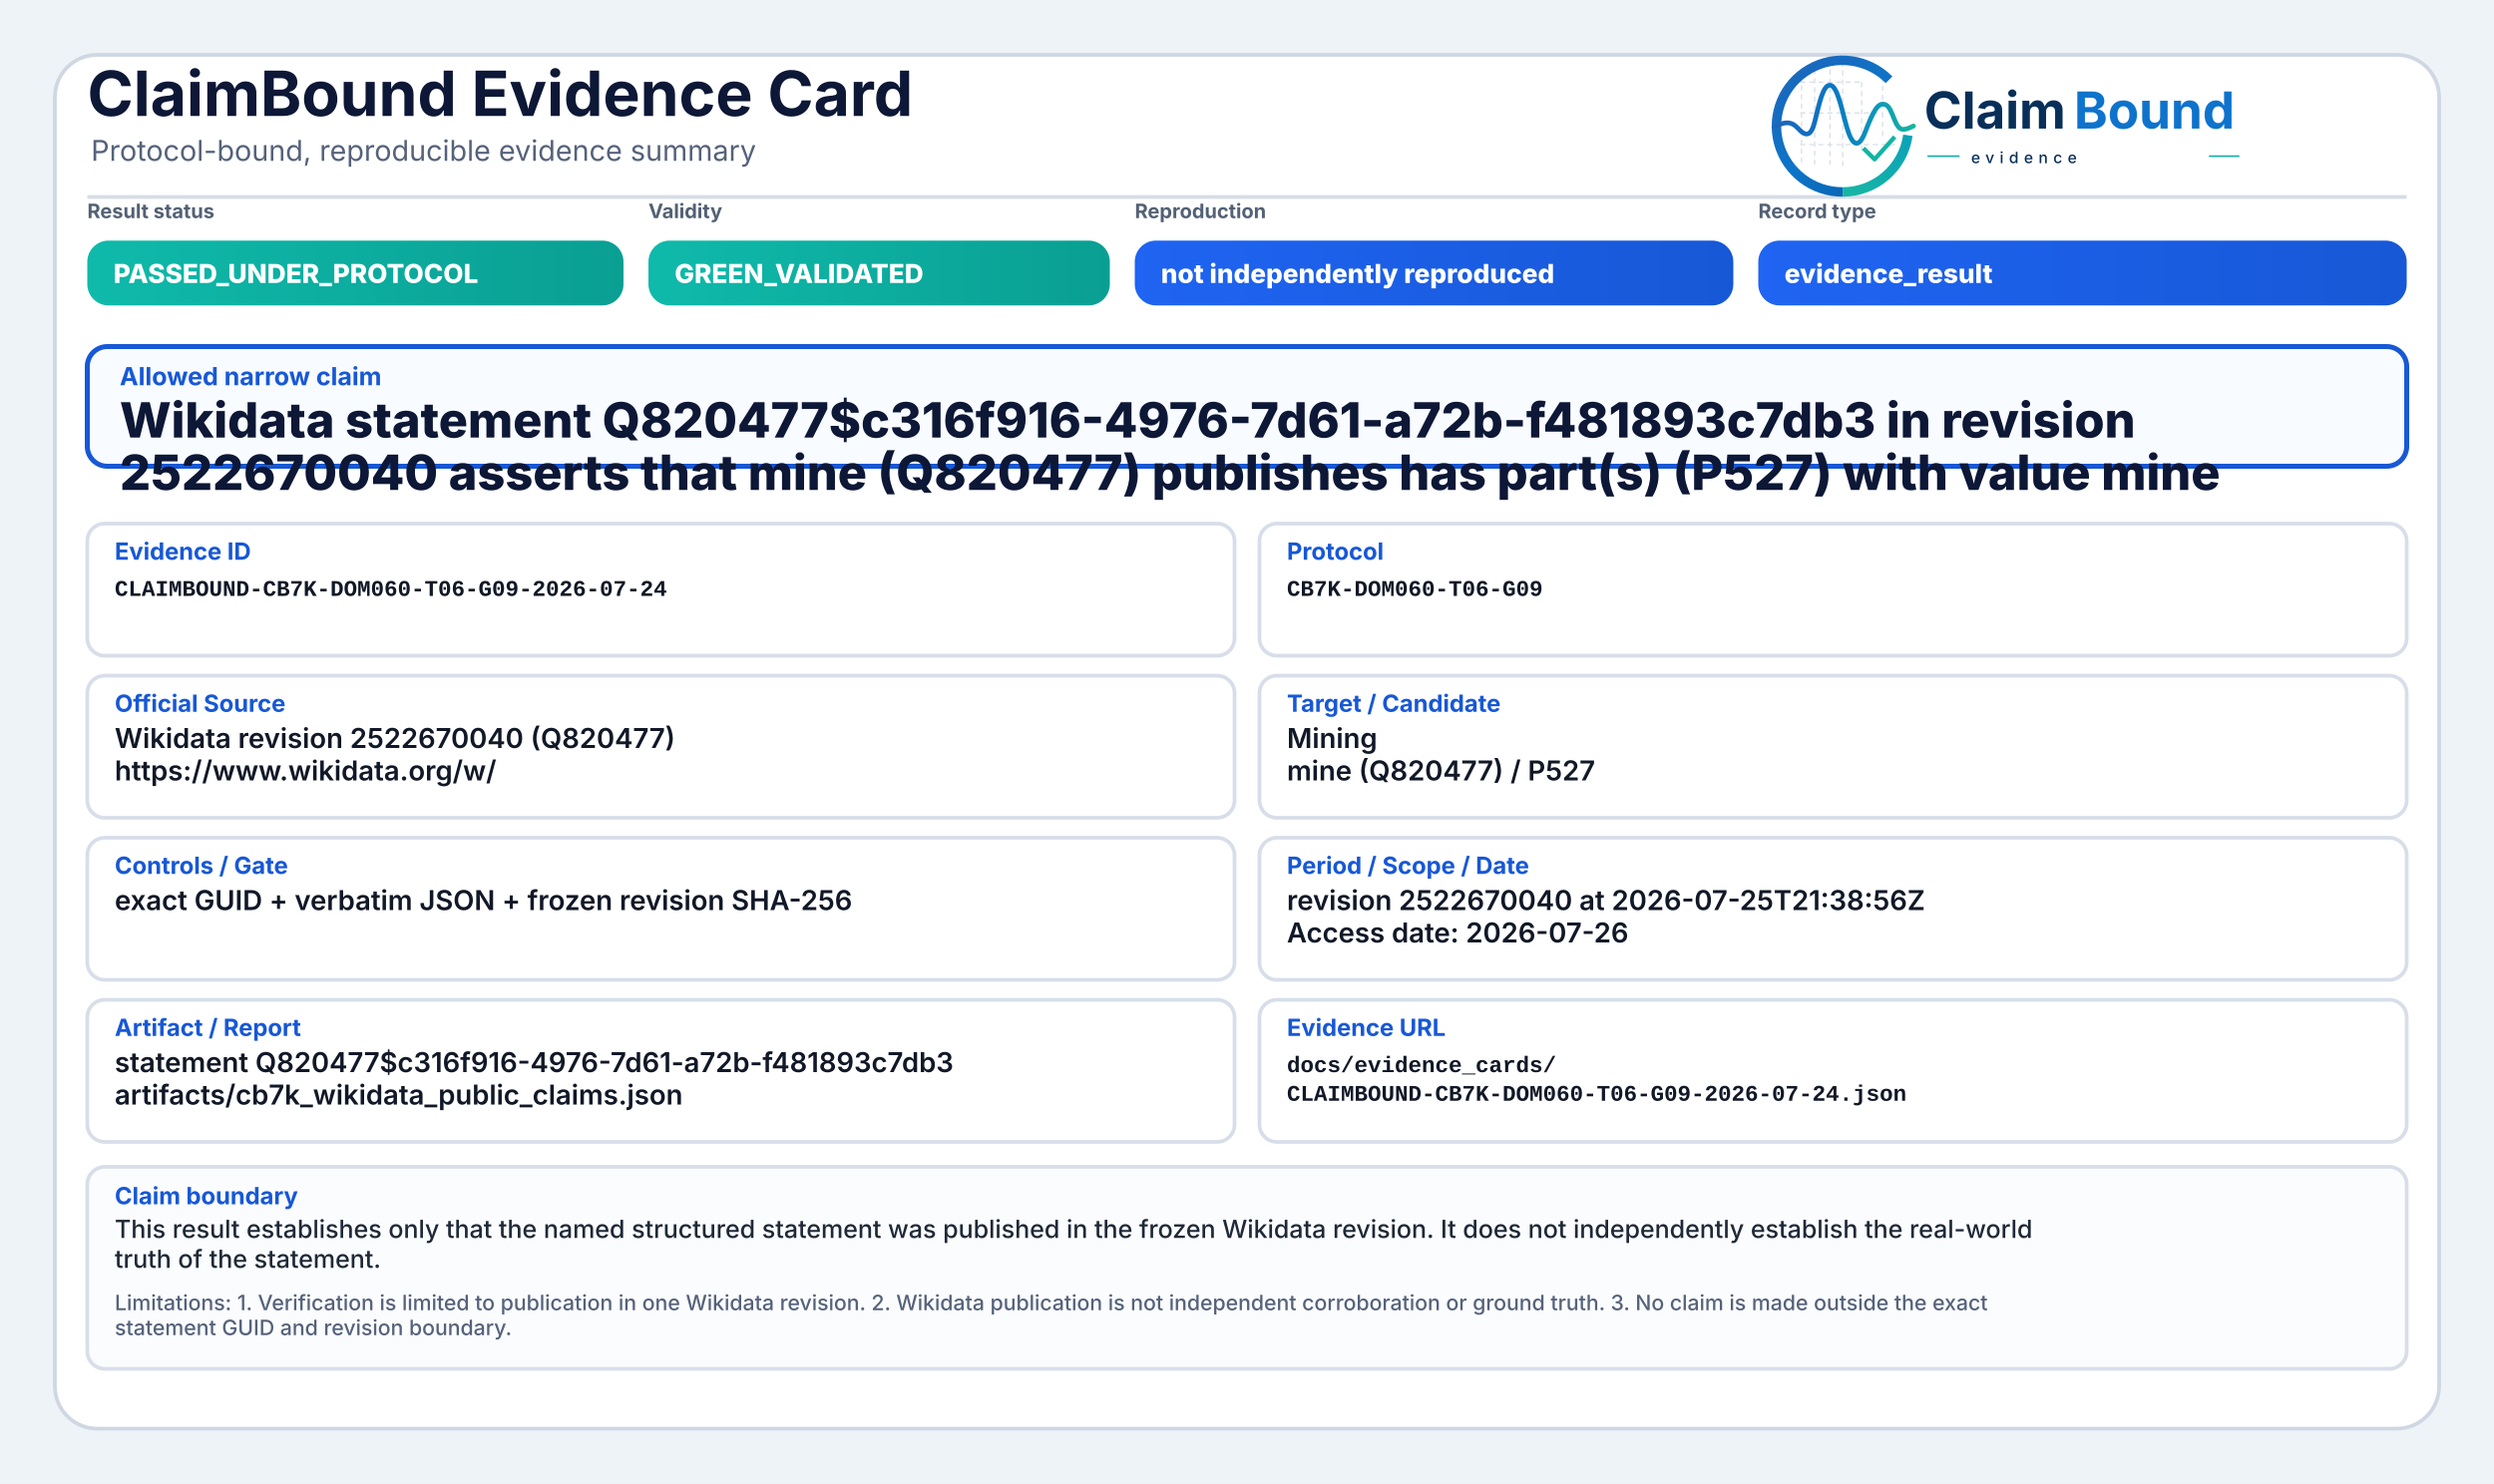
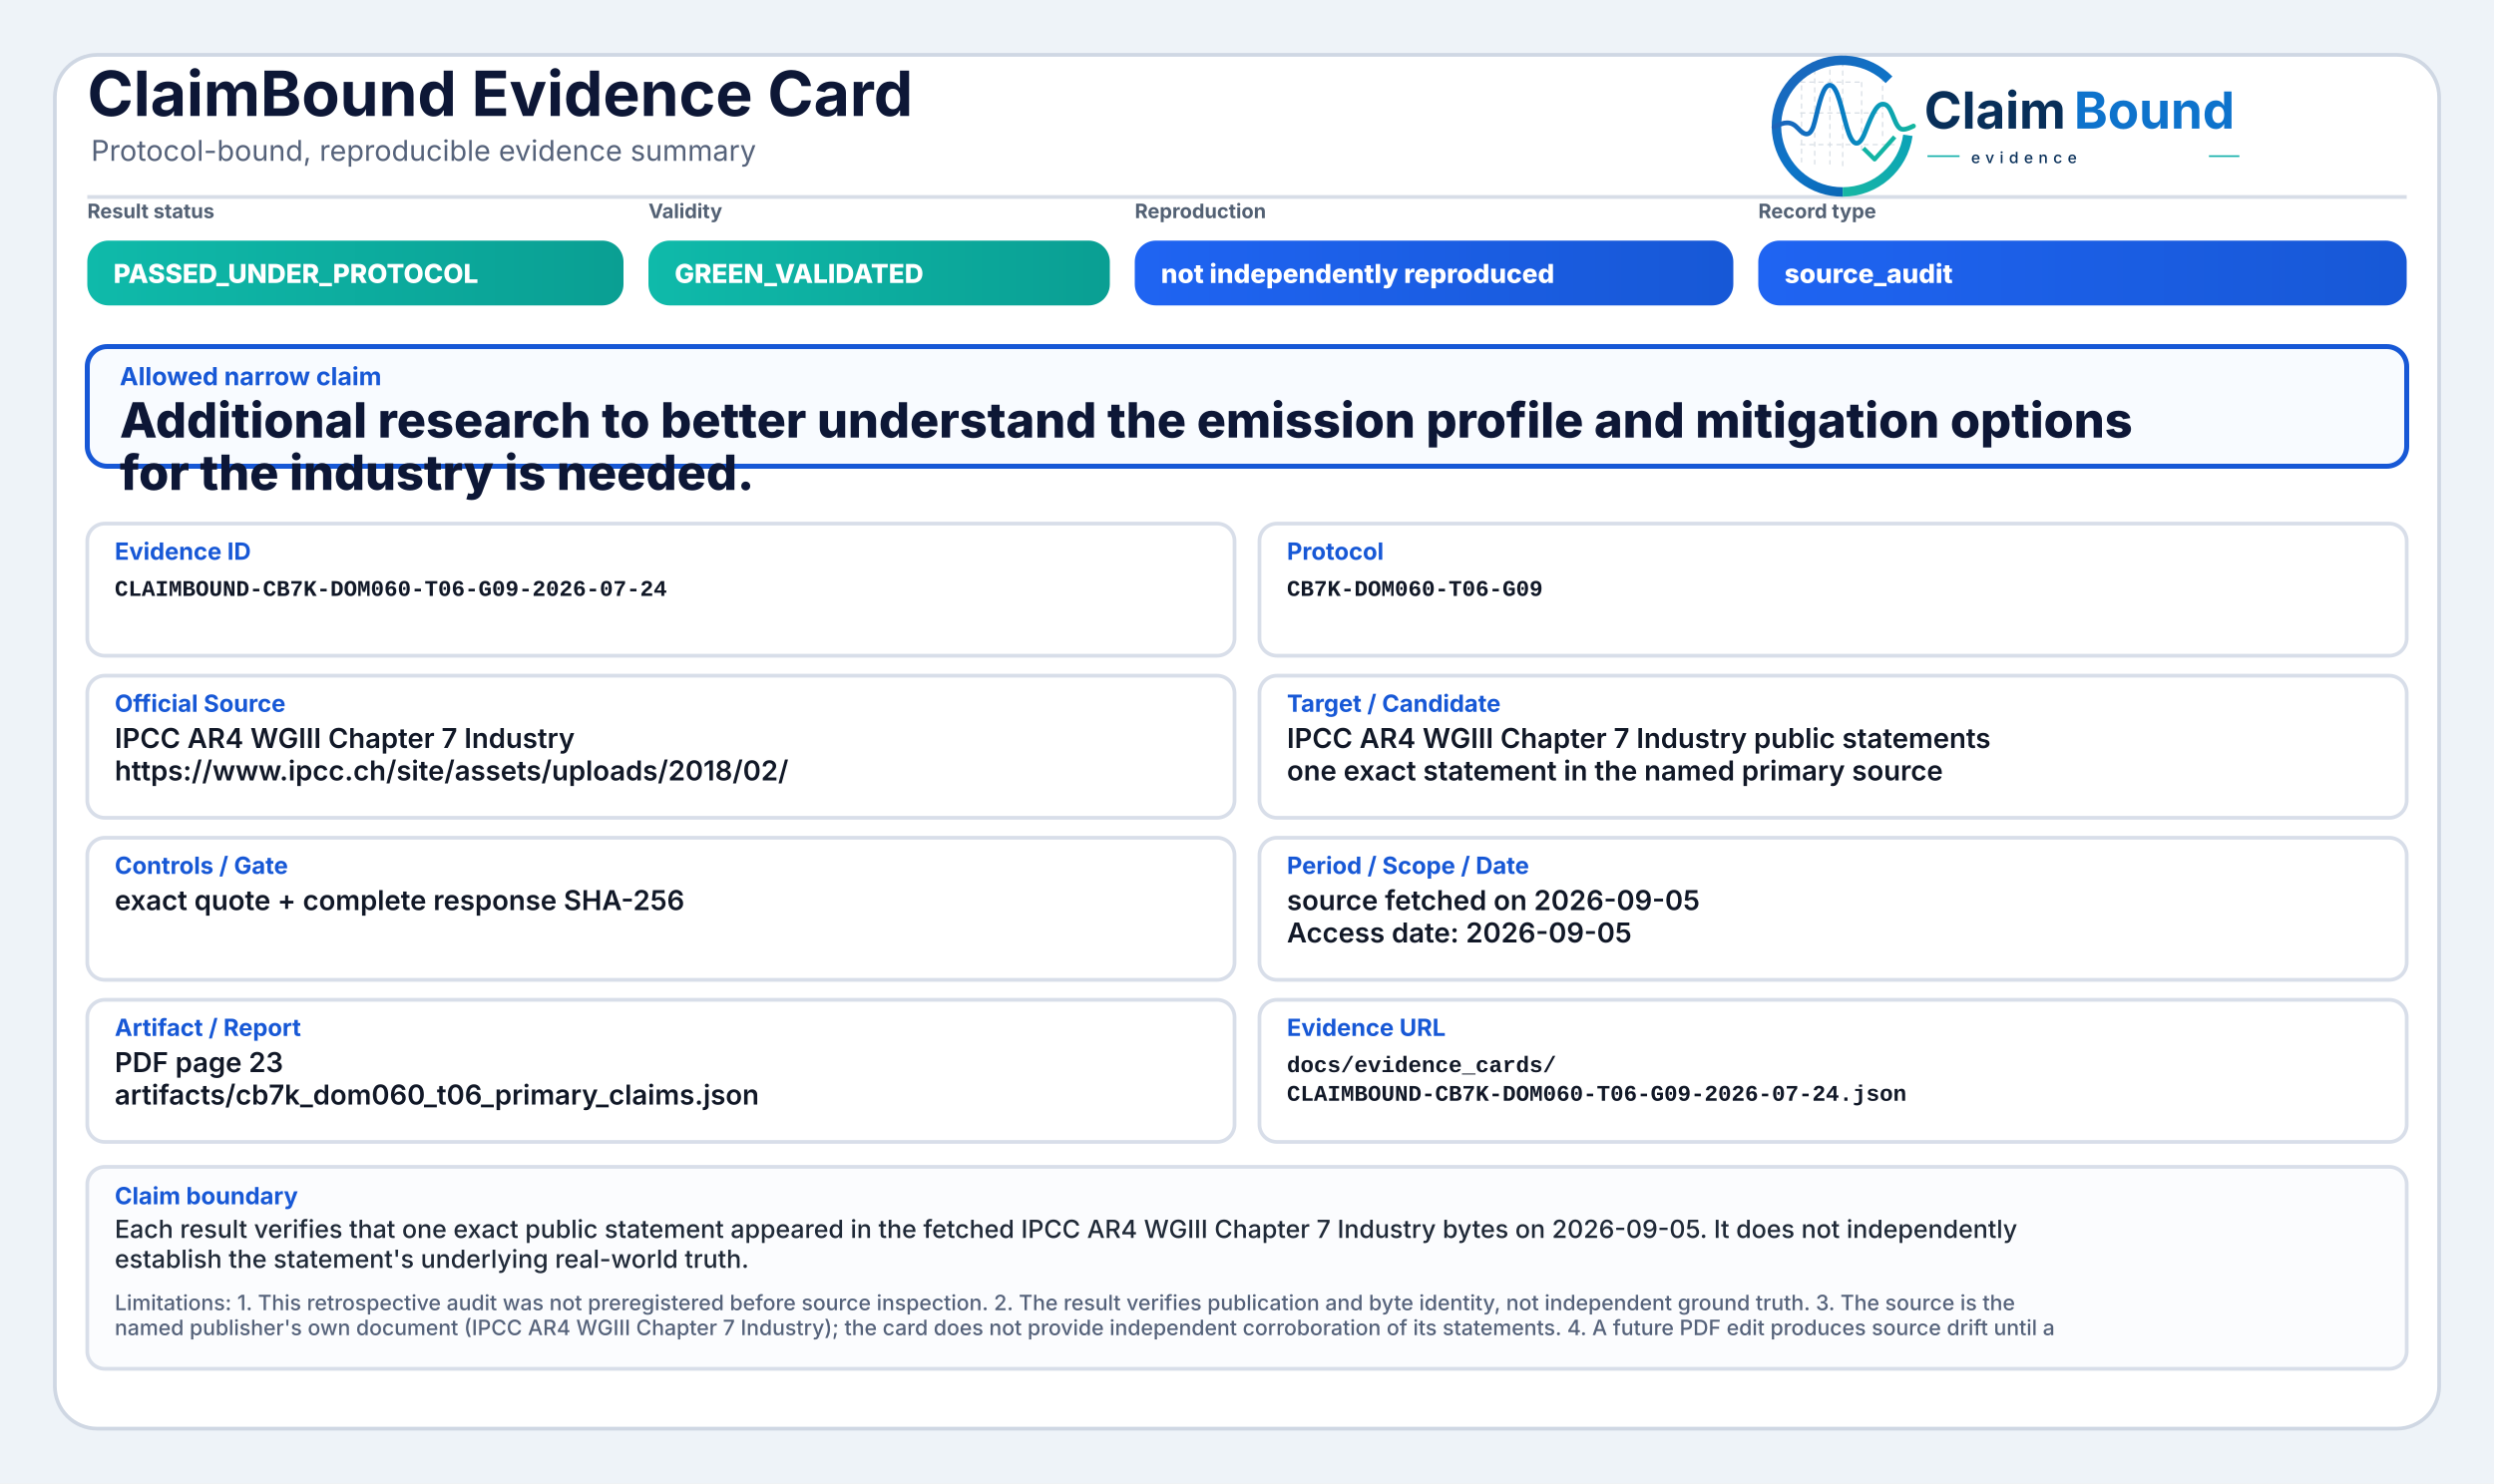
<svg xmlns="http://www.w3.org/2000/svg" width="2000" height="1190" viewBox="0 0 2000 1190" role="img" aria-label="ClaimBound Evidence Card">
  <defs>
    <linearGradient id="greenGrad" x1="0" y1="0" x2="1" y2="0">
      <stop offset="0%" stop-color="#0fbaaa" />
      <stop offset="100%" stop-color="#0a9f93" />
    </linearGradient>
    <linearGradient id="yellowGrad" x1="0" y1="0" x2="1" y2="0">
      <stop offset="0%" stop-color="#fbbf24" />
      <stop offset="100%" stop-color="#d97706" />
    </linearGradient>
    <linearGradient id="amberGrad" x1="0" y1="0" x2="1" y2="0">
      <stop offset="0%" stop-color="#f97316" />
      <stop offset="100%" stop-color="#c2410c" />
    </linearGradient>
    <linearGradient id="redGrad" x1="0" y1="0" x2="1" y2="0">
      <stop offset="0%" stop-color="#ef4444" />
      <stop offset="100%" stop-color="#b91c1c" />
    </linearGradient>
    <linearGradient id="grayGrad" x1="0" y1="0" x2="1" y2="0">
      <stop offset="0%" stop-color="#64748b" />
      <stop offset="100%" stop-color="#475569" />
    </linearGradient>
    <linearGradient id="blueGrad" x1="0" y1="0" x2="1" y2="0">
      <stop offset="0%" stop-color="#1f64f2" />
      <stop offset="100%" stop-color="#1758d6" />
    </linearGradient>
    <linearGradient id="logoRingBlue" x1="73" y1="453" x2="348" y2="793" gradientUnits="userSpaceOnUse">
      <stop offset="0" stop-color="#1E64BA" />
      <stop offset="0.55" stop-color="#0C75C8" />
      <stop offset="1" stop-color="#0A5FAB" />
    </linearGradient>
    <linearGradient id="logoRingTeal" x1="221" y1="792" x2="403" y2="594" gradientUnits="userSpaceOnUse">
      <stop offset="0" stop-color="#18B7A3" />
      <stop offset="1" stop-color="#089EBC" />
    </linearGradient>
    <linearGradient id="logoSignalGradient" x1="61" y1="628" x2="404" y2="628" gradientUnits="userSpaceOnUse">
      <stop offset="0" stop-color="#1E64BA" />
      <stop offset="0.43" stop-color="#0877C4" />
      <stop offset="0.72" stop-color="#0A97BB" />
      <stop offset="1" stop-color="#14B69E" />
    </linearGradient>
  </defs>
  <rect x="0" y="0" width="2000" height="1190" fill="#eef3f8" />
  <rect x="44" y="44" width="1912" height="1102" rx="34" fill="#ffffff" stroke="#cfd7e3" stroke-width="3" />
  <path d="M70 158 H1930" stroke="#d7dde7" stroke-width="3" />
  <text x="70" y="93" font-family="Inter, Segoe UI, Arial, sans-serif" font-size="50" font-weight="750" fill="#0d1736">ClaimBound Evidence Card</text>
  <text x="73" y="129" font-family="Inter, Segoe UI, Arial, sans-serif" font-size="23" font-weight="400" fill="#55627a">Protocol-bound, reproducible evidence summary</text>
  <g aria-label="ClaimBound evidence logo" transform="translate(1415,52) scale(0.33) translate(-40,-478)">
    <g stroke-linecap="butt" stroke-linejoin="round">
      <g stroke="#CBD3DC" stroke-width="3.2" stroke-linecap="round" stroke-dasharray="10 12" opacity="0.72">
        <path d="M130 507V714" />
        <path d="M162 490V719" />
        <path d="M199 491V719" />
        <path d="M230 471V726" />
        <path d="M276 521V690" />
        <path d="M327 508V650" />
        <path d="M128 520H277" />
        <path d="M128 595H327" />
        <path d="M128 672H355" />
      </g>
      <path d="M342.6 514.3A160 160 0 1 0 230 787" fill="none" stroke="url(#logoRingBlue)" stroke-width="23" />
      <path d="M230 787A160 160 0 0 0 388.4 649.3" fill="none" stroke="url(#logoRingTeal)" stroke-width="23" />
      <path d="M63 629.5C87 616.4 104.3 613.6 121.2 632.2C140.7 653.8 153.4 651.6 162.1 616.2C173.8 568.5 182.5 527.5 198.9 527.5C217.5 527.5 228.4 590.6 240.3 630.8C253.4 675.4 268.6 682.8 284.6 641.5C303.5 592.9 315.2 567.6 333.7 574.7C352.6 582 355.7 635.1 376.6 634.9C386.2 634.8 394 630.4 402 626.8" fill="none" stroke="url(#logoSignalGradient)" stroke-width="11.5" stroke-linecap="round" />
      <path d="M284 684.5L307.5 707.7L353 657" fill="none" stroke="#12B4A4" stroke-width="10.5" stroke-linecap="square" />
    </g>
    <text x="428" y="633" font-family="Inter, Segoe UI, Arial, sans-serif" font-size="124" font-weight="750" fill="#082F59" text-rendering="geometricPrecision">Claim</text>
    <text x="792" y="633" font-family="Inter, Segoe UI, Arial, sans-serif" font-size="124" font-weight="750" fill="#0E73CC" text-rendering="geometricPrecision">Bound</text>
    <line x1="436" y1="700" x2="514" y2="700" stroke="#11AFA9" stroke-width="4" />
    <text x="542" y="717" font-family="Inter, Segoe UI, Arial, sans-serif" font-size="38" font-weight="500" letter-spacing="13" fill="#082F59">evidence</text>
    <line x1="1120" y1="700" x2="1194" y2="700" stroke="#11AFA9" stroke-width="4" />
  </g>
  <text x="70" y="175" font-family="Inter, Segoe UI, Arial, sans-serif" font-size="16" font-weight="650" fill="#536174">Result status</text>
  <rect x="70" y="193" width="430" height="52" rx="17" fill="url(#greenGrad)" />
  <text x="91" y="227" font-family="Inter, Segoe UI, Arial, sans-serif" font-size="21" font-weight="800" fill="#ffffff">PASSED_UNDER_PROTOCOL</text>
  <text x="520" y="175" font-family="Inter, Segoe UI, Arial, sans-serif" font-size="16" font-weight="650" fill="#536174">Validity</text>
  <rect x="520" y="193" width="370" height="52" rx="17" fill="url(#greenGrad)" />
  <text x="541" y="227" font-family="Inter, Segoe UI, Arial, sans-serif" font-size="21" font-weight="800" fill="#ffffff">GREEN_VALIDATED</text>
  <text x="910" y="175" font-family="Inter, Segoe UI, Arial, sans-serif" font-size="16" font-weight="650" fill="#536174">Reproduction</text>
  <rect x="910" y="193" width="480" height="52" rx="17" fill="url(#blueGrad)" />
  <text x="931" y="227" font-family="Inter, Segoe UI, Arial, sans-serif" font-size="21" font-weight="800" fill="#ffffff">not independently reproduced</text>
  <text x="1410" y="175" font-family="Inter, Segoe UI, Arial, sans-serif" font-size="16" font-weight="650" fill="#536174">Record type</text>
  <rect x="1410" y="193" width="520" height="52" rx="17" fill="url(#blueGrad)" />
-   <text x="1431" y="227" font-family="Inter, Segoe UI, Arial, sans-serif" font-size="21" font-weight="800" fill="#ffffff">evidence_result</text>
+   <text x="1431" y="227" font-family="Inter, Segoe UI, Arial, sans-serif" font-size="21" font-weight="800" fill="#ffffff">source_audit</text>
  <rect x="70" y="278" width="1860" height="96" rx="16" fill="#f8fbff" stroke="#1758d6" stroke-width="4" />
  <text x="96" y="309" font-family="Inter, Segoe UI, Arial, sans-serif" font-size="20" font-weight="750" fill="#1758d6">Allowed narrow claim</text>
-   <text x="96" y="351" font-family="Inter, Segoe UI, Arial, sans-serif" font-size="39" font-weight="800" fill="#0d1736">Wikidata statement Q820477$c316f916-4976-7d61-a72b-f481893c7db3 in revision</text>
-   <text x="96" y="393" font-family="Inter, Segoe UI, Arial, sans-serif" font-size="39" font-weight="800" fill="#0d1736">2522670040 asserts that mine (Q820477) publishes has part(s) (P527) with value mine</text>
+   <text x="96" y="351" font-family="Inter, Segoe UI, Arial, sans-serif" font-size="39" font-weight="800" fill="#0d1736">Additional research to better understand the emission profile and mitigation options</text>
+   <text x="96" y="393" font-family="Inter, Segoe UI, Arial, sans-serif" font-size="39" font-weight="800" fill="#0d1736">for the industry is needed.</text>
  <rect x="70" y="420" width="920" height="106" rx="14" fill="#ffffff" stroke="#d8dee9" stroke-width="3" />
  <text x="92" y="449" font-family="Inter, Segoe UI, Arial, sans-serif" font-size="19" font-weight="750" fill="#1758d6">Evidence ID</text>
  <text x="92" y="478" font-family="SFMono-Regular, Consolas, Liberation Mono, monospace" font-size="18" font-weight="600" fill="#111827">CLAIMBOUND-CB7K-DOM060-T06-G09-2026-07-24</text>
  <rect x="1010" y="420" width="920" height="106" rx="14" fill="#ffffff" stroke="#d8dee9" stroke-width="3" />
  <text x="1032" y="449" font-family="Inter, Segoe UI, Arial, sans-serif" font-size="19" font-weight="750" fill="#1758d6">Protocol</text>
  <text x="1032" y="478" font-family="SFMono-Regular, Consolas, Liberation Mono, monospace" font-size="18" font-weight="600" fill="#111827">CB7K-DOM060-T06-G09</text>
  <rect x="70" y="542" width="920" height="114" rx="14" fill="#ffffff" stroke="#d8dee9" stroke-width="3" />
  <text x="92" y="571" font-family="Inter, Segoe UI, Arial, sans-serif" font-size="19" font-weight="750" fill="#1758d6">Official Source</text>
-   <text x="92" y="600" font-family="Inter, Segoe UI, Arial, sans-serif" font-size="22" font-weight="600" fill="#111827">Wikidata revision 2522670040 (Q820477)</text>
-   <text x="92" y="626" font-family="Inter, Segoe UI, Arial, sans-serif" font-size="22" font-weight="600" fill="#111827">https://www.wikidata.org/w/</text>
+   <text x="92" y="600" font-family="Inter, Segoe UI, Arial, sans-serif" font-size="22" font-weight="600" fill="#111827">IPCC AR4 WGIII Chapter 7 Industry</text>
+   <text x="92" y="626" font-family="Inter, Segoe UI, Arial, sans-serif" font-size="22" font-weight="600" fill="#111827">https://www.ipcc.ch/site/assets/uploads/2018/02/</text>
  <rect x="1010" y="542" width="920" height="114" rx="14" fill="#ffffff" stroke="#d8dee9" stroke-width="3" />
  <text x="1032" y="571" font-family="Inter, Segoe UI, Arial, sans-serif" font-size="19" font-weight="750" fill="#1758d6">Target / Candidate</text>
-   <text x="1032" y="600" font-family="Inter, Segoe UI, Arial, sans-serif" font-size="22" font-weight="600" fill="#111827">Mining</text>
-   <text x="1032" y="626" font-family="Inter, Segoe UI, Arial, sans-serif" font-size="22" font-weight="600" fill="#111827">mine (Q820477) / P527</text>
+   <text x="1032" y="600" font-family="Inter, Segoe UI, Arial, sans-serif" font-size="22" font-weight="600" fill="#111827">IPCC AR4 WGIII Chapter 7 Industry public statements</text>
+   <text x="1032" y="626" font-family="Inter, Segoe UI, Arial, sans-serif" font-size="22" font-weight="600" fill="#111827">one exact statement in the named primary source</text>
  <rect x="70" y="672" width="920" height="114" rx="14" fill="#ffffff" stroke="#d8dee9" stroke-width="3" />
  <text x="92" y="701" font-family="Inter, Segoe UI, Arial, sans-serif" font-size="19" font-weight="750" fill="#1758d6">Controls / Gate</text>
-   <text x="92" y="730" font-family="Inter, Segoe UI, Arial, sans-serif" font-size="22" font-weight="600" fill="#111827">exact GUID + verbatim JSON + frozen revision SHA-256</text>
+   <text x="92" y="730" font-family="Inter, Segoe UI, Arial, sans-serif" font-size="22" font-weight="600" fill="#111827">exact quote + complete response SHA-256</text>
  <rect x="1010" y="672" width="920" height="114" rx="14" fill="#ffffff" stroke="#d8dee9" stroke-width="3" />
  <text x="1032" y="701" font-family="Inter, Segoe UI, Arial, sans-serif" font-size="19" font-weight="750" fill="#1758d6">Period / Scope / Date</text>
-   <text x="1032" y="730" font-family="Inter, Segoe UI, Arial, sans-serif" font-size="22" font-weight="600" fill="#111827">revision 2522670040 at 2026-07-25T21:38:56Z</text>
-   <text x="1032" y="756" font-family="Inter, Segoe UI, Arial, sans-serif" font-size="22" font-weight="600" fill="#111827">Access date: 2026-07-26</text>
+   <text x="1032" y="730" font-family="Inter, Segoe UI, Arial, sans-serif" font-size="22" font-weight="600" fill="#111827">source fetched on 2026-09-05</text>
+   <text x="1032" y="756" font-family="Inter, Segoe UI, Arial, sans-serif" font-size="22" font-weight="600" fill="#111827">Access date: 2026-09-05</text>
  <rect x="70" y="802" width="920" height="114" rx="14" fill="#ffffff" stroke="#d8dee9" stroke-width="3" />
  <text x="92" y="831" font-family="Inter, Segoe UI, Arial, sans-serif" font-size="19" font-weight="750" fill="#1758d6">Artifact / Report</text>
-   <text x="92" y="860" font-family="Inter, Segoe UI, Arial, sans-serif" font-size="22" font-weight="600" fill="#111827">statement Q820477$c316f916-4976-7d61-a72b-f481893c7db3</text>
-   <text x="92" y="886" font-family="Inter, Segoe UI, Arial, sans-serif" font-size="22" font-weight="600" fill="#111827">artifacts/cb7k_wikidata_public_claims.json</text>
+   <text x="92" y="860" font-family="Inter, Segoe UI, Arial, sans-serif" font-size="22" font-weight="600" fill="#111827">PDF page 23</text>
+   <text x="92" y="886" font-family="Inter, Segoe UI, Arial, sans-serif" font-size="22" font-weight="600" fill="#111827">artifacts/cb7k_dom060_t06_primary_claims.json</text>
  <rect x="1010" y="802" width="920" height="114" rx="14" fill="#ffffff" stroke="#d8dee9" stroke-width="3" />
  <text x="1032" y="831" font-family="Inter, Segoe UI, Arial, sans-serif" font-size="19" font-weight="750" fill="#1758d6">Evidence URL</text>
  <text x="1032" y="860" font-family="SFMono-Regular, Consolas, Liberation Mono, monospace" font-size="18" font-weight="600" fill="#111827">docs/evidence_cards/</text>
  <text x="1032" y="883" font-family="SFMono-Regular, Consolas, Liberation Mono, monospace" font-size="18" font-weight="600" fill="#111827">CLAIMBOUND-CB7K-DOM060-T06-G09-2026-07-24.json</text>
  <rect x="70" y="936" width="1860" height="162" rx="14" fill="#fbfcfe" stroke="#d8dee9" stroke-width="3" />
  <text x="92" y="966" font-family="Inter, Segoe UI, Arial, sans-serif" font-size="19" font-weight="750" fill="#1758d6">Claim boundary</text>
-   <text x="92" y="993" font-family="Inter, Segoe UI, Arial, sans-serif" font-size="20" font-weight="500" fill="#1f2937">This result establishes only that the named structured statement was published in the frozen Wikidata revision. It does not independently establish the real-world</text>
-   <text x="92" y="1017" font-family="Inter, Segoe UI, Arial, sans-serif" font-size="20" font-weight="500" fill="#1f2937">truth of the statement.</text>
-   <text x="92" y="1051" font-family="Inter, Segoe UI, Arial, sans-serif" font-size="17" font-weight="500" fill="#55627a">Limitations: 1. Verification is limited to publication in one Wikidata revision. 2. Wikidata publication is not independent corroboration or ground truth. 3. No claim is made outside the exact</text>
-   <text x="92" y="1071" font-family="Inter, Segoe UI, Arial, sans-serif" font-size="17" font-weight="500" fill="#55627a">statement GUID and revision boundary.</text>
+   <text x="92" y="993" font-family="Inter, Segoe UI, Arial, sans-serif" font-size="20" font-weight="500" fill="#1f2937">Each result verifies that one exact public statement appeared in the fetched IPCC AR4 WGIII Chapter 7 Industry bytes on 2026-09-05. It does not independently</text>
+   <text x="92" y="1017" font-family="Inter, Segoe UI, Arial, sans-serif" font-size="20" font-weight="500" fill="#1f2937">establish the statement's underlying real-world truth.</text>
+   <text x="92" y="1051" font-family="Inter, Segoe UI, Arial, sans-serif" font-size="17" font-weight="500" fill="#55627a">Limitations: 1. This retrospective audit was not preregistered before source inspection. 2. The result verifies publication and byte identity, not independent ground truth. 3. The source is the</text>
+   <text x="92" y="1071" font-family="Inter, Segoe UI, Arial, sans-serif" font-size="17" font-weight="500" fill="#55627a">named publisher's own document (IPCC AR4 WGIII Chapter 7 Industry); the card does not provide independent corroboration of its statements. 4. A future PDF edit produces source drift until a</text>
</svg>
